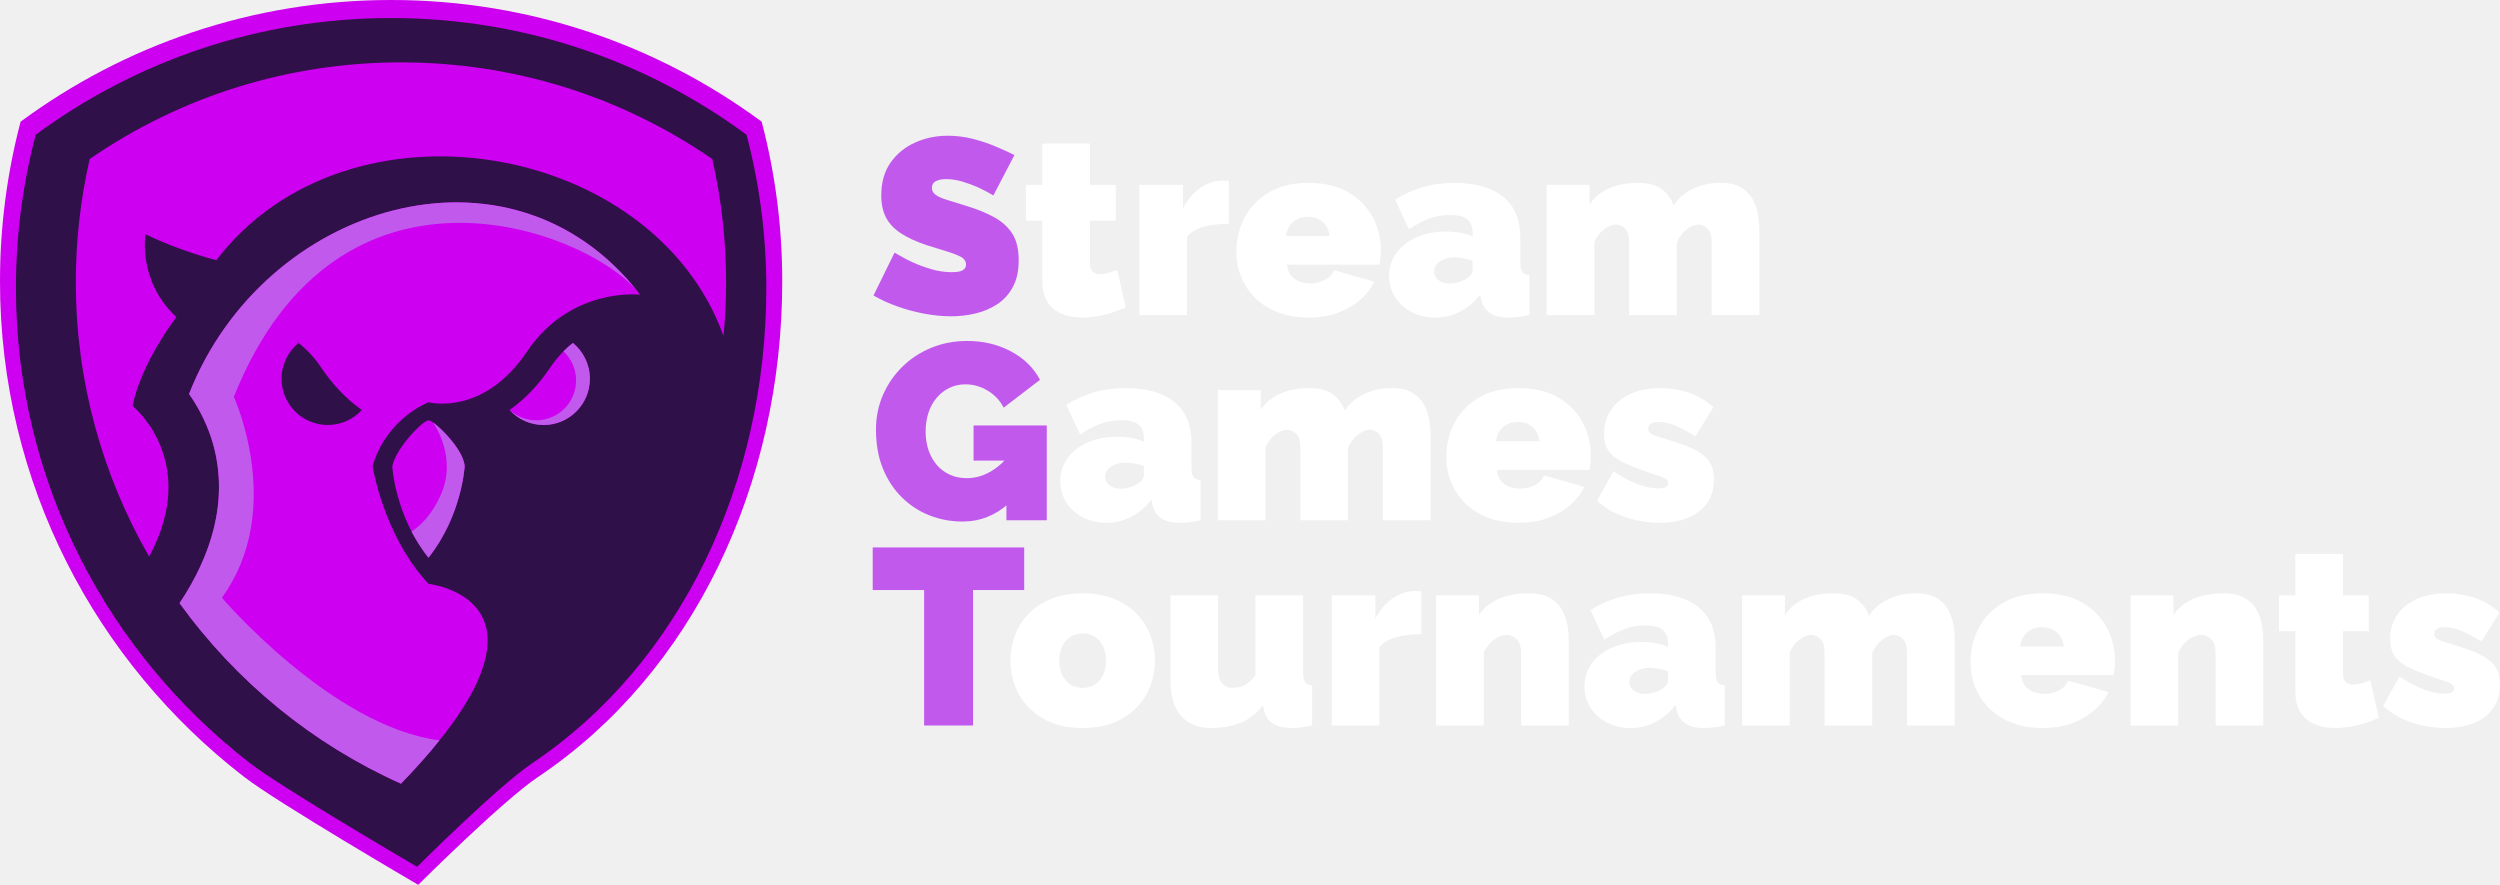
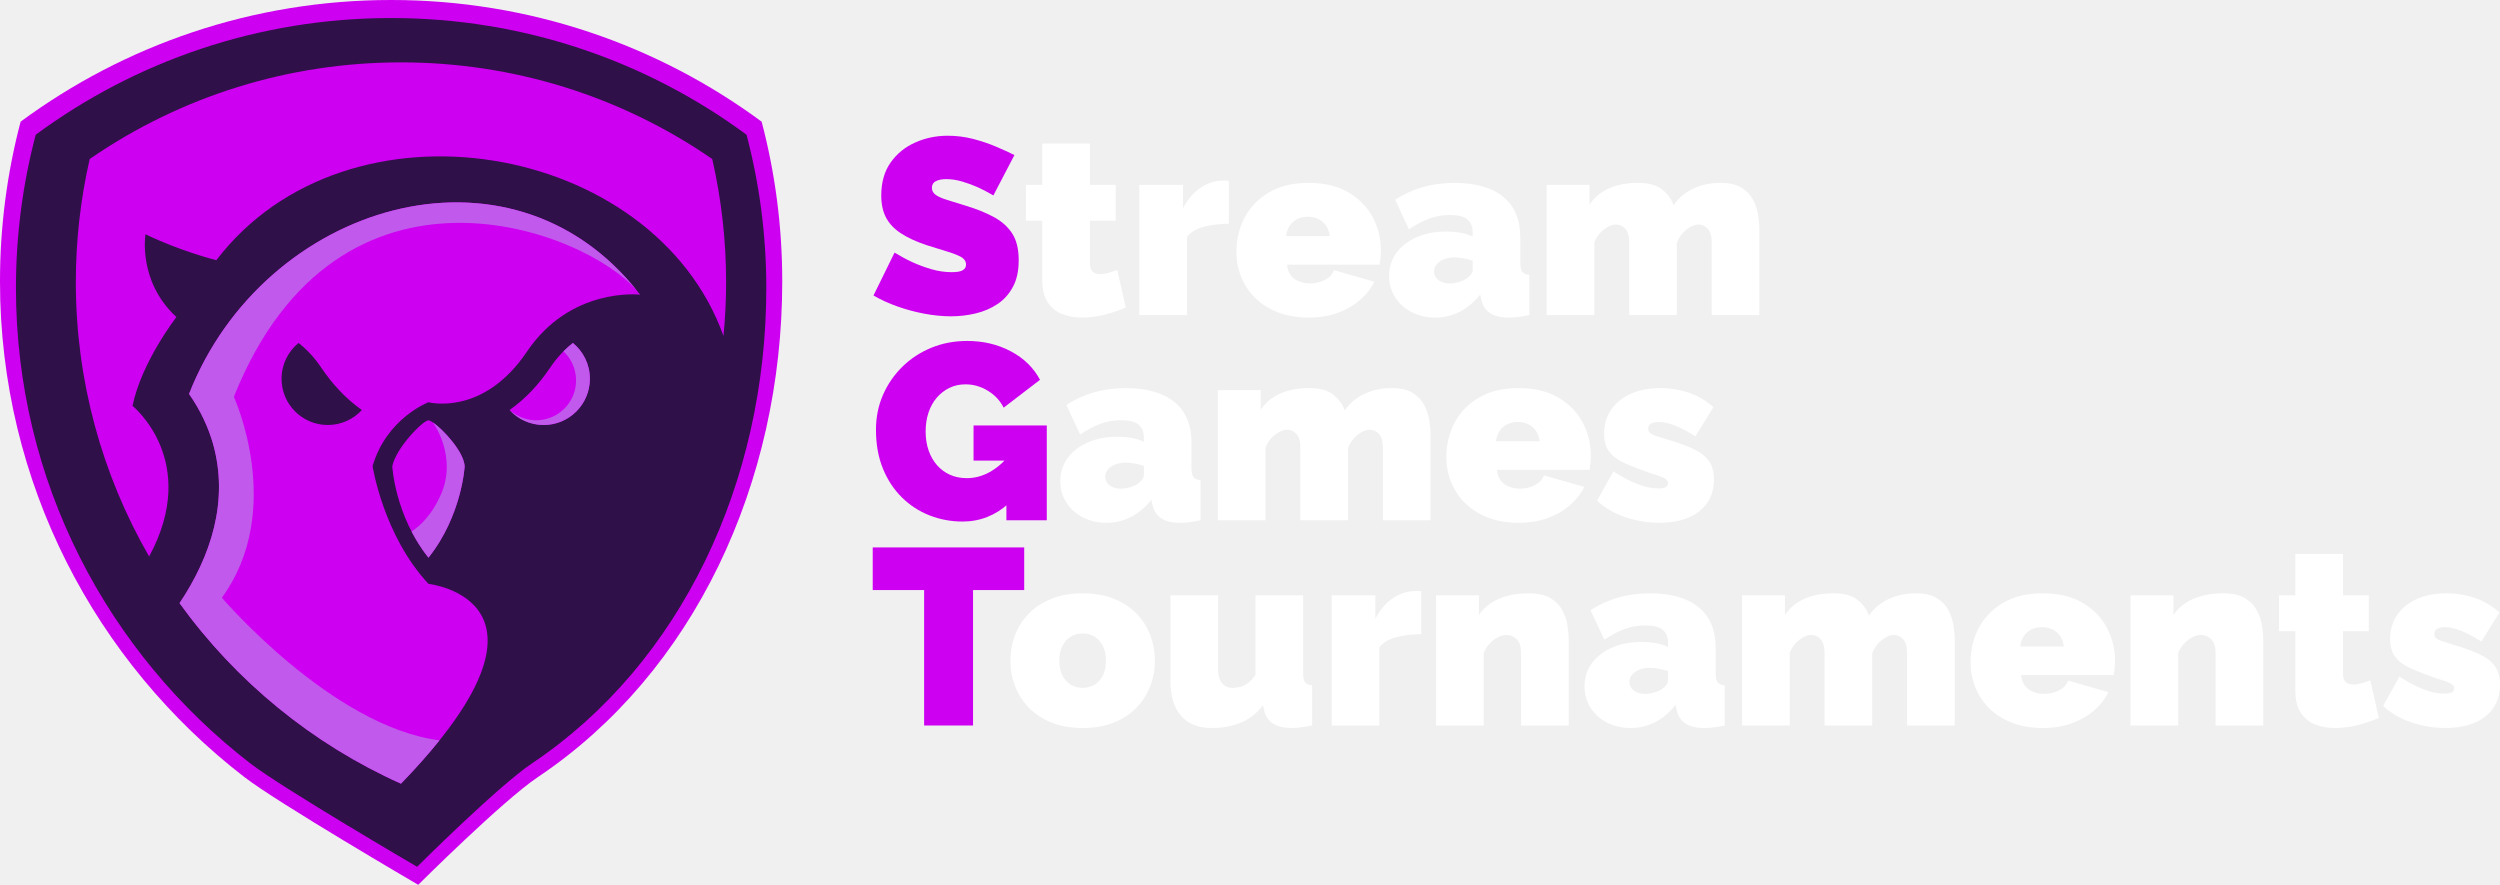
<svg xmlns="http://www.w3.org/2000/svg" id="Layer_1" data-name="Layer 1" viewBox="0 0 5482.06 1940.24">
  <defs>
    <style>
-       .cls-1, .cls-2, .cls-3 {
-         fill-rule: evenodd;
-       }
- 
      .cls-1, .cls-2, .cls-3, .cls-4, .cls-5 {
        stroke-width: 0px;
      }

      .cls-1, .cls-4 {
+         fill: #ce00f1;
+       }
+ 
+       .cls-2 {
        fill: #c15aec;
      }

-       .cls-2 {
-         fill: #301048;
+       .cls-2, .cls-3, .cls-4 {
+         fill-rule: evenodd;
      }

      .cls-3 {
-         fill: #ce00f1;
+         fill: #301048;
      }

      .cls-5 {
        fill: #fff;
      }
    </style>
  </defs>
  <g>
-     <path class="cls-3" d="M1670.13,266.76C1442.8,99.1,1161.81,0,857.66,0S272.53,99.09,45.2,266.76C15.71,378.59,0,496.02,0,617.11c0,442.61,210.35,835.57,535.55,1086.65,73.58,56.81,381.54,236.47,381.54,236.47,0,0,185.39-184.74,262.69-236.47,341.42-228.54,535.55-644.04,535.55-1086.65,0-121.09-15.71-238.52-45.2-350.35Z" />
-     <path class="cls-2" d="M1637.02,295.43c-218.06-160.83-487.61-255.89-779.35-255.89S296.38,134.59,78.31,295.42c-28.29,107.27-43.36,219.91-43.36,336.07,0,424.57,201.78,801.52,513.72,1042.37,70.58,54.5,366,226.84,366,226.84,0,0,177.84-177.21,251.98-226.84,327.51-219.22,513.73-617.8,513.73-1042.37,0-116.16-15.07-228.8-43.36-336.07Z" />
-     <path class="cls-3" d="M1403.68,646.25c-281.29-365.82-825.04-201.3-989.12,217.59,24.04,34.16,42.51,73.27,52.8,110.17,34.8,124.72-4.81,245.66-73.65,348.61,124.03,171.93,291.72,309.04,485.55,395.87,389.02-402,60.28-438.22,60.28-438.22-99.19-106.49-122.53-258.2-122.53-258.2,30.64-105.03,122.53-140.04,122.53-140.04,0,0,119.62,32.09,215.89-110.86,95.11-141.22,244.58-125.4,248.19-125l.06.08ZM1418.13,665.82c-1.33-1.88-2.67-3.75-4.02-5.6,1.34,1.85,2.68,3.72,4.02,5.6ZM654.62,752.06c18.94,14.73,35.44,32.75,49.52,53.66,24.49,36.37,54.27,68.74,89.38,93.33-18.54,20.22-45.16,32.89-74.75,32.89-55.99,0-101.38-45.39-101.38-101.38,0-31.65,14.5-59.91,37.23-78.51ZM196.71,348.64c-20.31,88.64-30.44,179.33-30.44,270.35,0,215.99,57.62,422.31,160.76,601.36,113.41-209.76-36.44-330.33-36.44-330.33,19.69-96.27,96.28-194.74,96.28-194.74-85.34-78.77-67.83-181.61-67.83-181.61,76.58,37.2,155.35,56.89,155.35,56.89,288.12-377.09,959.06-260.81,1112.08,166,3.79-38.8,5.76-78.01,5.76-117.56,0-91.02-10.12-181.71-30.43-270.35-200.99-138.51-437.63-211.88-682.55-211.88s-481.55,73.38-682.54,211.88Z" />
-     <path class="cls-3" d="M1256.26,752.06c-18.93,14.73-35.44,32.75-49.52,53.66-24.49,36.37-54.27,68.74-89.38,93.33,18.53,20.22,45.16,32.89,74.75,32.89,55.99,0,101.38-45.39,101.38-101.38,0-31.65-14.5-59.91-37.23-78.51" />
-     <path class="cls-3" d="M1018.9,1022.36s-5.69,107.94-79.36,200.57c-73.67-92.63-79.36-200.57-79.36-200.57,8.03-39.99,67.28-100.65,79.44-100.66,12.16,0,77.09,62.21,79.27,100.66" />
-     <path class="cls-1" d="M512.77,870.16c229.99-574.97,775.01-365.53,886.26-229.89-282.59-358.03-821.29-193.02-984.47,223.56,24.04,34.16,42.51,73.27,52.8,110.17,34.8,124.72-4.81,245.66-73.65,348.61,124.03,171.93,291.72,309.04,485.55,395.87,33.16-34.26,61.1-65.87,84.48-95.03-236.11-30.3-477.22-312.76-477.22-312.76,140.04-192.55,26.26-440.53,26.26-440.53" />
-     <path class="cls-1" d="M1235.59,770.39c35.01,32.76,37.08,87.62,4.64,122.92-32.44,35.3-87.28,37.87-122.87,5.74,18.53,20.22,45.16,32.9,74.75,32.9,55.99,0,101.38-45.39,101.38-101.38,0-31.65-14.5-59.91-37.23-78.5-7.24,5.63-14.13,11.75-20.67,18.33" />
-     <path class="cls-1" d="M1018.9,1022.36c-1.82-32.09-47.35-80.74-69.44-95.94,0,0,54.51,74.12,17.25,158.44-19.34,43.76-44.5,67.72-64.23,80.64,9.89,19.08,22.07,38.57,37.06,57.43,73.67-92.62,79.36-200.57,79.36-200.57" />
+     <path class="cls-4" d="M1670.13,266.76C1442.8,99.1,1161.81,0,857.66,0S272.53,99.09,45.2,266.76C15.71,378.59,0,496.02,0,617.11c0,442.61,210.35,835.57,535.55,1086.65,73.58,56.81,381.54,236.47,381.54,236.47,0,0,185.39-184.74,262.69-236.47,341.42-228.54,535.55-644.04,535.55-1086.65,0-121.09-15.71-238.52-45.2-350.35Z" />
+     <path class="cls-3" d="M1637.02,295.43c-218.06-160.83-487.61-255.89-779.35-255.89S296.38,134.59,78.31,295.42c-28.29,107.27-43.36,219.91-43.36,336.07,0,424.57,201.78,801.52,513.72,1042.37,70.58,54.5,366,226.84,366,226.84,0,0,177.84-177.21,251.98-226.84,327.51-219.22,513.73-617.8,513.73-1042.37,0-116.16-15.07-228.8-43.36-336.07Z" />
+     <path class="cls-4" d="M1403.68,646.25c-281.29-365.82-825.04-201.3-989.12,217.59,24.04,34.16,42.51,73.27,52.8,110.17,34.8,124.72-4.81,245.66-73.65,348.61,124.03,171.93,291.72,309.04,485.55,395.87,389.02-402,60.28-438.22,60.28-438.22-99.19-106.49-122.53-258.2-122.53-258.2,30.64-105.03,122.53-140.04,122.53-140.04,0,0,119.62,32.09,215.89-110.86,95.11-141.22,244.58-125.4,248.19-125l.06.08ZM1418.13,665.82c-1.33-1.88-2.67-3.75-4.02-5.6,1.34,1.85,2.68,3.72,4.02,5.6ZM654.62,752.06c18.94,14.73,35.44,32.75,49.52,53.66,24.49,36.37,54.27,68.74,89.38,93.33-18.54,20.22-45.16,32.89-74.75,32.89-55.99,0-101.38-45.39-101.38-101.38,0-31.65,14.5-59.91,37.23-78.51ZM196.71,348.64c-20.31,88.64-30.44,179.33-30.44,270.35,0,215.99,57.62,422.31,160.76,601.36,113.41-209.76-36.44-330.33-36.44-330.33,19.69-96.27,96.28-194.74,96.28-194.74-85.34-78.77-67.83-181.61-67.83-181.61,76.58,37.2,155.35,56.89,155.35,56.89,288.12-377.09,959.06-260.81,1112.08,166,3.79-38.8,5.76-78.01,5.76-117.56,0-91.02-10.12-181.71-30.43-270.35-200.99-138.51-437.63-211.88-682.55-211.88s-481.55,73.38-682.54,211.88Z" />
+     <path class="cls-4" d="M1256.26,752.06c-18.93,14.73-35.44,32.75-49.52,53.66-24.49,36.37-54.27,68.74-89.38,93.33,18.53,20.22,45.16,32.89,74.75,32.89,55.99,0,101.38-45.39,101.38-101.38,0-31.65-14.5-59.91-37.23-78.51" />
+     <path class="cls-4" d="M1018.9,1022.36s-5.69,107.94-79.36,200.57c-73.67-92.63-79.36-200.57-79.36-200.57,8.03-39.99,67.28-100.65,79.44-100.66,12.16,0,77.09,62.21,79.27,100.66" />
+     <path class="cls-2" d="M512.77,870.16c229.99-574.97,775.01-365.53,886.26-229.89-282.59-358.03-821.29-193.02-984.47,223.56,24.04,34.16,42.51,73.27,52.8,110.17,34.8,124.72-4.81,245.66-73.65,348.61,124.03,171.93,291.72,309.04,485.55,395.87,33.16-34.26,61.1-65.87,84.48-95.03-236.11-30.3-477.22-312.76-477.22-312.76,140.04-192.55,26.26-440.53,26.26-440.53" />
+     <path class="cls-2" d="M1235.59,770.39c35.01,32.76,37.08,87.62,4.64,122.92-32.44,35.3-87.28,37.87-122.87,5.74,18.53,20.22,45.16,32.9,74.75,32.9,55.99,0,101.38-45.39,101.38-101.38,0-31.65-14.5-59.91-37.23-78.5-7.24,5.63-14.13,11.75-20.67,18.33" />
+     <path class="cls-2" d="M1018.9,1022.36c-1.82-32.09-47.35-80.74-69.44-95.94,0,0,54.51,74.12,17.25,158.44-19.34,43.76-44.5,67.72-64.23,80.64,9.89,19.08,22.07,38.57,37.06,57.43,73.67-92.62,79.36-200.57,79.36-200.57" />
  </g>
-   <path class="cls-4" d="M2178.26,428.54c-12.47-7.33-23.84-13.29-34.1-17.88-10.27-4.58-21.45-8.71-33.55-12.38-12.1-3.66-24.02-5.5-35.75-5.5-9.17,0-16.69,1.46-22.55,4.37-5.87,2.9-8.8,7.81-8.8,14.71,0,6.54,2.93,11.81,8.8,15.8,5.86,4,14.21,7.64,25.03,10.91,10.81,3.27,23.74,7.26,38.78,11.99,24.2,7.27,45.1,15.62,62.7,25.07,17.6,9.45,31.16,21.54,40.7,36.25,9.53,14.71,14.3,34.25,14.3,58.58s-4.22,42.79-12.65,58.59c-8.44,15.8-19.8,28.43-34.1,37.87-14.3,9.45-30.25,16.27-47.85,20.44-17.6,4.17-35.57,6.26-53.9,6.26s-38.22-1.92-58.57-5.77c-20.35-3.85-40.06-9.16-59.12-15.95-19.07-6.78-36.49-14.76-52.25-23.92l46.2-94.05c14.66,8.8,28.05,15.95,40.15,21.45s25.58,10.45,40.42,14.85c14.85,4.4,29.79,6.6,44.83,6.6,11.73,0,19.89-1.49,24.47-4.46,4.58-2.97,6.88-6.91,6.88-11.81,0-7.65-4.04-13.56-12.1-17.75-8.07-4.19-18.61-8.19-31.62-12.01-13.02-3.82-27.41-8.28-43.17-13.38-22.74-7.65-41.44-16.29-56.1-25.94-14.67-9.64-25.49-21.11-32.45-34.41-6.97-13.29-10.45-29.4-10.45-48.34,0-28.76,6.78-52.79,20.35-72.09,13.56-19.3,31.44-33.95,53.62-43.97,22.18-10.01,46.11-15.02,71.78-15.02,19.06,0,37.49,2.29,55.27,6.88,17.78,4.59,34.46,10.17,50.05,16.77,15.58,6.6,29.24,12.84,40.97,18.7l-46.2,88.55Z" />
+   <path class="cls-1" d="M2178.26,428.54c-12.47-7.33-23.84-13.29-34.1-17.88-10.27-4.58-21.45-8.71-33.55-12.38-12.1-3.66-24.02-5.5-35.75-5.5-9.17,0-16.69,1.46-22.55,4.37-5.87,2.9-8.8,7.81-8.8,14.71,0,6.54,2.93,11.81,8.8,15.8,5.86,4,14.21,7.64,25.03,10.91,10.81,3.27,23.74,7.26,38.78,11.99,24.2,7.27,45.1,15.62,62.7,25.07,17.6,9.45,31.16,21.54,40.7,36.25,9.53,14.71,14.3,34.25,14.3,58.58s-4.22,42.79-12.65,58.59c-8.44,15.8-19.8,28.43-34.1,37.87-14.3,9.45-30.25,16.27-47.85,20.44-17.6,4.17-35.57,6.26-53.9,6.26s-38.22-1.92-58.57-5.77c-20.35-3.85-40.06-9.16-59.12-15.95-19.07-6.78-36.49-14.76-52.25-23.92l46.2-94.05c14.66,8.8,28.05,15.95,40.15,21.45s25.58,10.45,40.42,14.85c14.85,4.4,29.79,6.6,44.83,6.6,11.73,0,19.89-1.49,24.47-4.46,4.58-2.97,6.88-6.91,6.88-11.81,0-7.65-4.04-13.56-12.1-17.75-8.07-4.19-18.61-8.19-31.62-12.01-13.02-3.82-27.41-8.28-43.17-13.38-22.74-7.65-41.44-16.29-56.1-25.94-14.67-9.64-25.49-21.11-32.45-34.41-6.97-13.29-10.45-29.4-10.45-48.34,0-28.76,6.78-52.79,20.35-72.09,13.56-19.3,31.44-33.95,53.62-43.97,22.18-10.01,46.11-15.02,71.78-15.02,19.06,0,37.49,2.29,55.27,6.88,17.78,4.59,34.46,10.17,50.05,16.77,15.58,6.6,29.24,12.84,40.97,18.7l-46.2,88.55Z" />
  <path class="cls-5" d="M2468.65,674.39c-9.54,4.04-19.71,7.79-30.52,11.27-10.82,3.49-21.82,6.14-33,7.98-11.19,1.83-22.09,2.75-32.73,2.75-15.77,0-30.25-2.6-43.45-7.81-13.2-5.21-23.75-13.83-31.62-25.86-7.89-12.03-11.83-28.29-11.83-48.77v-129.86h-35.75v-78.65h35.75v-90.75h104.5v90.75h56.65v78.65h-56.65v92.24c0,9.2,2.01,15.64,6.05,19.35,4.03,3.71,9.53,5.56,16.5,5.56,5.13,0,11-.91,17.6-2.75,6.6-1.83,13.2-4.03,19.8-6.6l18.7,82.5Z" />
  <path class="cls-5" d="M2694.7,490.69c-20.17,0-38.5,2.2-55,6.6s-28.79,11.74-36.85,22v171.6h-104.5v-285.45h95.7v51.15c10.26-19.43,23.1-34.38,38.5-44.83,15.4-10.45,31.71-15.67,48.95-15.67h8.53c1.65,0,3.21.19,4.67.55v94.05Z" />
  <path class="cls-5" d="M2869.59,696.39c-25.3,0-47.85-3.88-67.65-11.64-19.8-7.77-36.39-18.33-49.78-31.69-13.39-13.35-23.56-28.7-30.52-46.05-6.97-17.33-10.45-35.57-10.45-54.72,0-27.36,6.05-52.48,18.15-75.35,12.1-22.87,29.88-41.23,53.35-55.1,23.46-13.86,52.43-20.8,86.9-20.8s63.43,6.87,86.9,20.59c23.46,13.72,41.25,31.78,53.35,54.17,12.1,22.4,18.15,46.77,18.15,73.12,0,5.42-.28,10.93-.83,16.53-.55,5.6-1.19,10.56-1.92,14.89h-202.95c.73,9.75,3.58,17.67,8.53,23.76,4.95,6.09,11.18,10.53,18.7,13.31,7.51,2.78,15.3,4.18,23.38,4.18,11.36,0,22.09-2.56,32.17-7.7,10.08-5.13,16.77-12.28,20.08-21.45l88.55,25.3c-7.7,15.4-18.42,28.97-32.17,40.7-13.75,11.74-29.98,20.99-48.68,27.78-18.7,6.78-39.79,10.17-63.25,10.17ZM2820.09,517.64h95.7c-1.1-8.95-3.76-16.53-7.97-22.72-4.22-6.2-9.72-11.02-16.5-14.46-6.79-3.44-14.58-5.17-23.38-5.17s-16.59,1.73-23.38,5.17c-6.79,3.45-12.29,8.27-16.5,14.46-4.22,6.2-6.88,13.77-7.98,22.72Z" />
  <path class="cls-5" d="M3046.14,605.04c0-19.1,5.31-35.95,15.95-50.54,10.63-14.59,25.39-26.04,44.27-34.32,18.88-8.28,40.42-12.44,64.62-12.44,11.36,0,22.09.92,32.17,2.75,10.08,1.84,18.79,4.59,26.12,8.25v-8.8c0-13.04-3.94-22.71-11.82-29.03-7.89-6.31-20.62-9.47-38.23-9.47-16.14,0-31.26,2.66-45.38,7.98-14.12,5.32-28.88,13.11-44.27,23.38l-30.25-64.9c19.43-12.46,39.88-21.73,61.32-27.77,21.45-6.05,44.46-9.08,69.03-9.08,45.83,0,81.31,10.11,106.42,30.34,25.11,20.22,37.67,50.2,37.67,89.92v54.76c0,9.66,1.46,16.37,4.4,20.13,2.93,3.76,8.06,6,15.4,6.71v88c-8.44,1.83-16.41,3.21-23.93,4.12-7.52.91-14.21,1.38-20.07,1.38-18.7,0-32.91-3.39-42.62-10.17-9.72-6.78-16.04-16.78-18.98-29.98l-2.2-10.45c-12.84,16.5-27.69,29.06-44.55,37.68-16.87,8.61-34.84,12.92-53.9,12.92s-36.3-3.97-51.7-11.89c-15.4-7.92-27.5-18.83-36.3-32.7-8.8-13.87-13.2-29.46-13.2-46.76ZM3215.54,611.2c4.03-2.77,7.33-5.8,9.9-9.1,2.56-3.29,3.85-6.67,3.85-10.14v-20.28c-5.87-2.08-12.56-3.81-20.07-5.2-7.52-1.38-14.21-2.08-20.08-2.08-12.47,0-23.01,2.95-31.62,8.84-8.62,5.9-12.92,13.35-12.92,22.36,0,4.86,1.46,9.27,4.4,13.26,2.93,3.99,6.96,7.11,12.1,9.36,5.13,2.25,11,3.38,17.6,3.38,6.23,0,12.74-.95,19.53-2.86,6.78-1.91,12.55-4.42,17.32-7.54Z" />
  <path class="cls-5" d="M3857.94,690.89h-104.5v-158.84c0-13.95-2.84-24.05-8.52-30.32-5.69-6.26-12.56-9.39-20.62-9.39s-16.87,3.76-26.4,11.27c-9.54,7.51-16.5,17.17-20.9,28.97v158.31h-104.5v-158.84c0-13.95-2.84-24.05-8.52-30.32-5.69-6.26-12.56-9.39-20.62-9.39s-16.87,3.64-26.4,10.93c-9.54,7.29-16.5,16.65-20.9,28.09v159.53h-104.5v-285.45h94.05v43.18c10.26-15.5,24.38-27.3,42.35-35.41,17.96-8.11,39.23-12.17,63.8-12.17s41.8,5.05,53.9,15.14c12.1,10.1,20.16,21.45,24.2,34.07,10.26-15.5,24.38-27.58,42.35-36.23,17.96-8.65,38.13-12.98,60.5-12.98,19.06,0,34.28,3.43,45.65,10.28,11.36,6.85,19.89,15.68,25.58,26.49,5.68,10.82,9.44,22.09,11.27,33.8,1.83,11.72,2.75,22.45,2.75,32.18v187.1Z" />
-   <path class="cls-4" d="M2110.61,1143.64c-25.3,0-49.41-4.49-72.33-13.48-22.92-8.98-43.17-22.18-60.78-39.6-17.6-17.41-31.44-38.5-41.52-63.25-10.09-24.75-15.12-53.07-15.12-84.97,0-27.5,5.13-52.98,15.4-76.45,10.26-23.46,24.48-44.09,42.62-61.88,18.15-17.78,39.33-31.62,63.53-41.52s50.41-14.85,78.65-14.85c35.2,0,67.1,7.61,95.7,22.83,28.6,15.22,49.86,36.02,63.8,62.42l-79.75,61.05c-7.7-15.4-19.25-27.77-34.65-37.12-15.4-9.35-31.72-14.02-48.95-14.02-12.84,0-24.57,2.57-35.2,7.7-10.64,5.14-19.89,12.29-27.77,21.45-7.89,9.17-13.94,20.08-18.15,32.73-4.22,12.65-6.33,26.49-6.33,41.52s2.2,29.34,6.6,41.8c4.4,12.47,10.54,23.19,18.42,32.17,7.88,8.99,17.33,15.95,28.33,20.9,11,4.95,23.28,7.43,36.85,7.43,17.23,0,33.73-4.31,49.5-12.93,15.76-8.61,30.06-20.81,42.9-36.57v104.5c-29.34,26.77-63.25,40.15-101.75,40.15ZM2206.86,1009.99h-72.05v-77h160.6v207.9h-88.55v-130.9Z" />
+   <path class="cls-1" d="M2110.61,1143.64c-25.3,0-49.41-4.49-72.33-13.48-22.92-8.98-43.17-22.18-60.78-39.6-17.6-17.41-31.44-38.5-41.52-63.25-10.09-24.75-15.12-53.07-15.12-84.97,0-27.5,5.13-52.98,15.4-76.45,10.26-23.46,24.48-44.09,42.62-61.88,18.15-17.78,39.33-31.62,63.53-41.52s50.41-14.85,78.65-14.85c35.2,0,67.1,7.61,95.7,22.83,28.6,15.22,49.86,36.02,63.8,62.42l-79.75,61.05c-7.7-15.4-19.25-27.77-34.65-37.12-15.4-9.35-31.72-14.02-48.95-14.02-12.84,0-24.57,2.57-35.2,7.7-10.64,5.14-19.89,12.29-27.77,21.45-7.89,9.17-13.94,20.08-18.15,32.73-4.22,12.65-6.33,26.49-6.33,41.52s2.2,29.34,6.6,41.8c4.4,12.47,10.54,23.19,18.42,32.17,7.88,8.99,17.33,15.95,28.33,20.9,11,4.95,23.28,7.43,36.85,7.43,17.23,0,33.73-4.31,49.5-12.93,15.76-8.61,30.06-20.81,42.9-36.57v104.5c-29.34,26.77-63.25,40.15-101.75,40.15ZM2206.86,1009.99h-72.05v-77h160.6v207.9h-88.55v-130.9Z" />
  <path class="cls-5" d="M2325.11,1055.04c0-19.1,5.31-35.95,15.95-50.54,10.63-14.59,25.39-26.04,44.27-34.32,18.88-8.28,40.42-12.44,64.62-12.44,11.36,0,22.09.92,32.17,2.75,10.08,1.84,18.79,4.59,26.12,8.25v-8.8c0-13.04-3.94-22.71-11.82-29.03-7.89-6.31-20.62-9.47-38.23-9.47-16.14,0-31.26,2.66-45.38,7.98-14.12,5.32-28.88,13.11-44.27,23.38l-30.25-64.9c19.43-12.46,39.88-21.73,61.32-27.77,21.45-6.05,44.46-9.08,69.03-9.08,45.83,0,81.31,10.11,106.42,30.34,25.11,20.22,37.67,50.2,37.67,89.92v54.76c0,9.66,1.46,16.37,4.4,20.13,2.93,3.76,8.06,6,15.4,6.71v88c-8.44,1.83-16.41,3.21-23.93,4.12-7.52.91-14.21,1.38-20.07,1.38-18.7,0-32.91-3.39-42.62-10.17-9.72-6.78-16.04-16.78-18.98-29.98l-2.2-10.45c-12.84,16.5-27.69,29.06-44.55,37.68-16.87,8.61-34.84,12.92-53.9,12.92s-36.3-3.97-51.7-11.89c-15.4-7.92-27.5-18.83-36.3-32.7-8.8-13.87-13.2-29.46-13.2-46.76ZM2494.51,1061.2c4.03-2.77,7.33-5.8,9.9-9.1,2.56-3.29,3.85-6.67,3.85-10.14v-20.28c-5.87-2.08-12.56-3.81-20.07-5.2-7.52-1.38-14.21-2.08-20.08-2.08-12.47,0-23.01,2.95-31.62,8.84-8.62,5.9-12.92,13.35-12.92,22.36,0,4.86,1.46,9.27,4.4,13.26,2.93,3.99,6.96,7.11,12.1,9.36,5.13,2.25,11,3.38,17.6,3.38,6.23,0,12.74-.95,19.53-2.86,6.78-1.91,12.55-4.42,17.32-7.54Z" />
  <path class="cls-5" d="M3136.91,1140.89h-104.5v-158.84c0-13.95-2.84-24.05-8.52-30.32-5.69-6.26-12.56-9.39-20.62-9.39s-16.87,3.76-26.4,11.27c-9.54,7.51-16.5,17.17-20.9,28.97v158.31h-104.5v-158.84c0-13.95-2.84-24.05-8.52-30.32-5.69-6.26-12.56-9.39-20.62-9.39s-16.87,3.64-26.4,10.93c-9.54,7.29-16.5,16.65-20.9,28.09v159.53h-104.5v-285.45h94.05v43.18c10.26-15.5,24.38-27.3,42.35-35.41,17.96-8.11,39.23-12.17,63.8-12.17s41.8,5.05,53.9,15.14c12.1,10.1,20.16,21.45,24.2,34.07,10.26-15.5,24.38-27.58,42.35-36.23,17.96-8.65,38.13-12.98,60.5-12.98,19.06,0,34.28,3.43,45.65,10.28,11.36,6.85,19.89,15.68,25.58,26.49,5.68,10.82,9.44,22.09,11.27,33.8,1.83,11.72,2.75,22.45,2.75,32.18v187.1Z" />
  <path class="cls-5" d="M3329.95,1146.39c-25.3,0-47.85-3.88-67.65-11.64-19.8-7.77-36.39-18.33-49.78-31.69-13.39-13.35-23.56-28.7-30.52-46.04-6.97-17.33-10.45-35.57-10.45-54.72,0-27.36,6.05-52.48,18.15-75.35,12.1-22.87,29.88-41.23,53.35-55.1,23.46-13.86,52.43-20.8,86.9-20.8s63.43,6.87,86.9,20.59c23.46,13.72,41.25,31.78,53.35,54.17,12.1,22.4,18.15,46.77,18.15,73.12,0,5.42-.28,10.93-.83,16.53-.55,5.6-1.19,10.56-1.92,14.89h-202.95c.73,9.75,3.58,17.67,8.53,23.76,4.95,6.09,11.18,10.53,18.7,13.31,7.51,2.78,15.3,4.18,23.38,4.18,11.36,0,22.09-2.56,32.17-7.7,10.08-5.13,16.77-12.28,20.08-21.45l88.55,25.3c-7.7,15.4-18.42,28.97-32.17,40.7-13.75,11.74-29.98,20.99-48.68,27.78-18.7,6.78-39.79,10.17-63.25,10.17ZM3280.45,967.64h95.7c-1.1-8.95-3.76-16.53-7.97-22.72-4.22-6.2-9.72-11.02-16.5-14.46-6.79-3.44-14.58-5.17-23.38-5.17s-16.59,1.73-23.38,5.17c-6.79,3.45-12.29,8.27-16.5,14.46-4.22,6.2-6.88,13.77-7.98,22.72Z" />
  <path class="cls-5" d="M3638.5,1146.39c-25.3,0-50.14-4.12-74.53-12.38-24.39-8.25-45.01-20.26-61.88-36.03l35.75-64.35c17.96,11.74,35.29,20.9,51.98,27.5,16.68,6.6,31.8,9.9,45.38,9.9,7.7,0,13.38-.89,17.05-2.66,3.66-1.77,5.5-4.74,5.5-8.93,0-3.23-1.29-5.93-3.85-8.1-2.57-2.16-6.69-4.31-12.38-6.48-5.69-2.16-12.92-4.49-21.72-7.02-22.74-7.92-41.71-15.3-56.92-22.14-15.22-6.84-26.59-15.2-34.1-25.1-7.52-9.9-11.27-23.13-11.27-39.69,0-19.44,4.95-36.63,14.85-51.56,9.9-14.94,24.11-26.73,42.62-35.37,18.51-8.64,40.79-12.96,66.83-12.96,19.43,0,38.96,3.02,58.58,9.08,19.61,6.05,38.59,16.96,56.92,32.73l-39.6,63.8c-18.34-11.36-33.83-19.43-46.48-24.2-12.65-4.76-23.92-7.15-33.83-7.15-4.77,0-8.89.54-12.38,1.62-3.49,1.07-6.14,2.68-7.97,4.83-1.84,2.15-2.75,5.01-2.75,8.59s1.28,6.53,3.85,8.85c2.56,2.33,6.6,4.48,12.1,6.45,5.5,1.97,12.46,4.2,20.9,6.7,24.93,7.16,45.28,14.4,61.05,21.73,15.76,7.34,27.41,16.19,34.92,26.56,7.51,10.38,11.27,23.98,11.27,40.79,0,29.7-10.72,52.95-32.17,69.76-21.45,16.82-50.69,25.22-87.72,25.22Z" />
-   <path class="cls-4" d="M2245.91,1293.89h-112.2v297h-107.25v-297h-112.75v-93.5h332.2v93.5Z" />
+   <path class="cls-1" d="M2245.91,1293.89h-112.2v297h-107.25v-297h-112.75v-93.5h332.2v93.5Z" />
  <path class="cls-5" d="M2374.06,1596.39c-25.67,0-48.4-3.97-68.2-11.9-19.8-7.93-36.39-18.84-49.78-32.72-13.39-13.88-23.47-29.66-30.25-47.33-6.79-17.67-10.17-36.25-10.17-55.72s3.39-38.13,10.17-55.99c6.78-17.85,16.86-33.63,30.25-47.33,13.38-13.7,29.97-24.52,49.78-32.46,19.8-7.93,42.53-11.9,68.2-11.9s48.86,3.97,68.48,11.9c19.61,7.94,36.11,18.76,49.5,32.46,13.38,13.7,23.46,29.48,30.25,47.33,6.78,17.86,10.17,36.51,10.17,55.99s-3.39,38.05-10.17,55.72c-6.79,17.67-16.87,33.45-30.25,47.33-13.39,13.89-29.89,24.79-49.5,32.72-19.62,7.93-42.44,11.9-68.48,11.9ZM2322.91,1448.72c0,12.32,2.2,22.98,6.6,31.95,4.4,8.98,10.45,15.85,18.15,20.6,7.7,4.75,16.5,7.12,26.4,7.12s18.7-2.37,26.4-7.12c7.7-4.75,13.75-11.62,18.15-20.6,4.4-8.97,6.6-19.63,6.6-31.95s-2.2-22.97-6.6-31.95c-4.4-8.97-10.45-15.84-18.15-20.59-7.7-4.75-16.5-7.13-26.4-7.13s-18.7,2.38-26.4,7.13c-7.7,4.75-13.75,11.62-18.15,20.59-4.4,8.98-6.6,19.63-6.6,31.95Z" />
  <path class="cls-5" d="M2566.56,1493.26v-187.82h104.5v163.55c0,12.24,2.84,21.86,8.52,28.88,5.68,7.02,13.48,10.53,23.38,10.53,5.5,0,11-.69,16.5-2.08,5.5-1.39,11.09-4.17,16.78-8.34,5.68-4.18,11.27-10.09,16.77-17.74v-174.79h104.5v170.47c0,9.71,1.46,16.46,4.4,20.23,2.93,3.78,8.06,6.02,15.4,6.75v88c-9.17,1.83-17.42,3.21-24.75,4.12-7.34.91-13.75,1.38-19.25,1.38-17.6,0-31.54-3.27-41.8-9.8-10.27-6.53-16.87-16.47-19.8-29.85l-2.2-10.3c-13.57,17.74-29.79,30.49-48.67,38.27-18.89,7.78-40.24,11.67-64.08,11.67-28.97,0-51.24-8.86-66.82-26.6-15.59-17.73-23.38-43.24-23.38-76.54Z" />
  <path class="cls-5" d="M3116.55,1390.69c-20.17,0-38.5,2.2-55,6.6-16.5,4.4-28.79,11.74-36.85,22v171.6h-104.5v-285.45h95.7v51.15c10.26-19.43,23.1-34.38,38.5-44.83,15.4-10.45,31.71-15.67,48.95-15.67h8.53c1.65,0,3.21.19,4.67.55v94.05Z" />
  <path class="cls-5" d="M3439.94,1590.89h-104.5v-158.84c0-13.95-3.21-24.05-9.62-30.32-6.42-6.26-13.84-9.39-22.27-9.39-5.87,0-12.1,1.65-18.7,4.94-6.6,3.3-12.65,7.9-18.15,13.79s-9.9,12.66-13.2,20.29v159.53h-104.5v-285.45h94.05v43.18c6.96-10.45,15.76-19.2,26.4-26.23,10.63-7.03,22.91-12.34,36.85-15.95,13.93-3.6,29.15-5.41,45.65-5.41,19.8,0,35.56,3.43,47.3,10.28,11.73,6.85,20.53,15.68,26.4,26.5,5.86,10.82,9.71,22.09,11.55,33.8,1.83,11.72,2.75,22.45,2.75,32.17v187.1Z" />
  <path class="cls-5" d="M3474.58,1505.04c0-19.1,5.31-35.95,15.95-50.54,10.63-14.59,25.39-26.04,44.27-34.32,18.88-8.28,40.42-12.44,64.62-12.44,11.36,0,22.09.92,32.17,2.75,10.08,1.84,18.79,4.59,26.12,8.25v-8.8c0-13.04-3.94-22.71-11.82-29.03-7.89-6.31-20.62-9.47-38.23-9.47-16.14,0-31.26,2.66-45.38,7.98-14.12,5.32-28.88,13.11-44.27,23.38l-30.25-64.9c19.43-12.46,39.88-21.73,61.32-27.78,21.45-6.05,44.46-9.08,69.03-9.08,45.83,0,81.31,10.12,106.42,30.34,25.11,20.22,37.67,50.2,37.67,89.92v54.76c0,9.66,1.46,16.37,4.4,20.13,2.93,3.76,8.06,6,15.4,6.71v88c-8.44,1.83-16.41,3.21-23.93,4.12-7.52.91-14.21,1.38-20.07,1.38-18.7,0-32.91-3.39-42.62-10.17-9.72-6.78-16.04-16.78-18.98-29.98l-2.2-10.45c-12.84,16.5-27.69,29.06-44.55,37.67-16.87,8.61-34.84,12.92-53.9,12.92s-36.3-3.97-51.7-11.89c-15.4-7.92-27.5-18.83-36.3-32.7-8.8-13.87-13.2-29.46-13.2-46.76ZM3643.98,1511.2c4.03-2.77,7.33-5.8,9.9-9.1,2.56-3.29,3.85-6.67,3.85-10.14v-20.28c-5.87-2.08-12.56-3.81-20.07-5.2-7.52-1.38-14.21-2.08-20.08-2.08-12.47,0-23.01,2.95-31.62,8.84-8.62,5.9-12.92,13.35-12.92,22.36,0,4.86,1.46,9.27,4.4,13.26,2.93,3.99,6.96,7.11,12.1,9.36,5.13,2.25,11,3.38,17.6,3.38,6.23,0,12.74-.95,19.53-2.86,6.78-1.91,12.55-4.42,17.32-7.54Z" />
  <path class="cls-5" d="M4286.38,1590.89h-104.5v-158.84c0-13.95-2.84-24.05-8.52-30.32-5.69-6.26-12.56-9.39-20.62-9.39s-16.87,3.76-26.4,11.27c-9.54,7.51-16.5,17.17-20.9,28.97v158.31h-104.5v-158.84c0-13.95-2.84-24.05-8.52-30.32-5.69-6.26-12.56-9.39-20.62-9.39s-16.87,3.64-26.4,10.93c-9.54,7.29-16.5,16.65-20.9,28.09v159.53h-104.5v-285.45h94.05v43.18c10.26-15.5,24.38-27.3,42.35-35.42,17.96-8.11,39.23-12.17,63.8-12.17s41.8,5.05,53.9,15.14c12.1,10.1,20.16,21.45,24.2,34.07,10.26-15.5,24.38-27.58,42.35-36.23,17.96-8.64,38.13-12.98,60.5-12.98,19.06,0,34.28,3.43,45.65,10.28,11.36,6.85,19.89,15.68,25.58,26.5,5.68,10.82,9.44,22.09,11.27,33.8,1.83,11.72,2.75,22.45,2.75,32.17v187.1Z" />
  <path class="cls-5" d="M4479.42,1596.39c-25.3,0-47.85-3.88-67.65-11.64-19.8-7.77-36.39-18.33-49.78-31.69-13.39-13.36-23.56-28.7-30.52-46.05-6.97-17.33-10.45-35.57-10.45-54.72,0-27.36,6.05-52.48,18.15-75.35,12.1-22.87,29.88-41.23,53.35-55.1,23.46-13.86,52.43-20.8,86.9-20.8s63.43,6.87,86.9,20.59c23.46,13.72,41.25,31.78,53.35,54.17,12.1,22.4,18.15,46.77,18.15,73.12,0,5.42-.28,10.93-.83,16.53-.55,5.6-1.19,10.56-1.92,14.89h-202.95c.73,9.75,3.58,17.67,8.53,23.76s11.18,10.53,18.7,13.31c7.51,2.78,15.3,4.18,23.38,4.18,11.36,0,22.09-2.56,32.17-7.7,10.08-5.13,16.77-12.28,20.08-21.45l88.55,25.3c-7.7,15.4-18.42,28.97-32.17,40.7-13.75,11.74-29.98,21-48.68,27.78-18.7,6.78-39.79,10.17-63.25,10.17ZM4429.92,1417.64h95.7c-1.1-8.96-3.76-16.53-7.97-22.72-4.22-6.2-9.72-11.02-16.5-14.46-6.79-3.44-14.58-5.16-23.38-5.16s-16.59,1.73-23.38,5.16c-6.79,3.45-12.29,8.27-16.5,14.46-4.22,6.2-6.88,13.77-7.98,22.72Z" />
  <path class="cls-5" d="M4962.87,1590.89h-104.5v-158.84c0-13.95-3.21-24.05-9.62-30.32-6.42-6.26-13.84-9.39-22.27-9.39-5.87,0-12.1,1.65-18.7,4.94-6.6,3.3-12.65,7.9-18.15,13.79s-9.9,12.66-13.2,20.29v159.53h-104.5v-285.45h94.05v43.18c6.96-10.45,15.76-19.2,26.4-26.23,10.63-7.03,22.91-12.34,36.85-15.95,13.93-3.6,29.15-5.41,45.65-5.41,19.8,0,35.56,3.43,47.3,10.28,11.73,6.85,20.53,15.68,26.4,26.5,5.86,10.82,9.71,22.09,11.55,33.8,1.83,11.72,2.75,22.45,2.75,32.17v187.1Z" />
  <path class="cls-5" d="M5216.41,1574.39c-9.54,4.04-19.71,7.79-30.52,11.28-10.82,3.49-21.82,6.14-33,7.97-11.19,1.83-22.09,2.75-32.73,2.75-15.77,0-30.25-2.6-43.45-7.81-13.2-5.21-23.75-13.83-31.62-25.86-7.89-12.03-11.83-28.29-11.83-48.77v-129.86h-35.75v-78.65h35.75v-90.75h104.5v90.75h56.65v78.65h-56.65v92.24c0,9.2,2.01,15.64,6.05,19.35,4.03,3.71,9.53,5.56,16.5,5.56,5.13,0,11-.91,17.6-2.75,6.6-1.83,13.2-4.03,19.8-6.6l18.7,82.5Z" />
  <path class="cls-5" d="M5362.16,1596.39c-25.3,0-50.14-4.12-74.53-12.38-24.39-8.25-45.01-20.26-61.88-36.03l35.75-64.35c17.96,11.74,35.29,20.9,51.98,27.5,16.68,6.6,31.8,9.9,45.38,9.9,7.7,0,13.38-.89,17.05-2.66,3.66-1.77,5.5-4.74,5.5-8.93,0-3.23-1.29-5.93-3.85-8.09-2.57-2.16-6.69-4.31-12.38-6.48-5.69-2.16-12.92-4.49-21.72-7.02-22.74-7.92-41.71-15.3-56.92-22.14-15.22-6.84-26.59-15.2-34.1-25.1-7.52-9.9-11.27-23.13-11.27-39.69,0-19.44,4.95-36.63,14.85-51.56,9.9-14.94,24.11-26.73,42.62-35.37,18.51-8.64,40.79-12.96,66.83-12.96,19.43,0,38.96,3.03,58.58,9.08,19.61,6.05,38.59,16.96,56.92,32.73l-39.6,63.8c-18.34-11.36-33.83-19.43-46.48-24.2-12.65-4.76-23.92-7.15-33.83-7.15-4.77,0-8.89.54-12.38,1.62-3.49,1.07-6.14,2.68-7.97,4.83-1.84,2.15-2.75,5.01-2.75,8.58s1.28,6.53,3.85,8.85c2.56,2.33,6.6,4.48,12.1,6.45s12.46,4.2,20.9,6.7c24.93,7.16,45.28,14.4,61.05,21.73,15.76,7.34,27.41,16.19,34.92,26.56,7.51,10.38,11.27,23.98,11.27,40.79,0,29.7-10.72,52.95-32.17,69.76-21.45,16.82-50.69,25.22-87.72,25.22Z" />
</svg>
